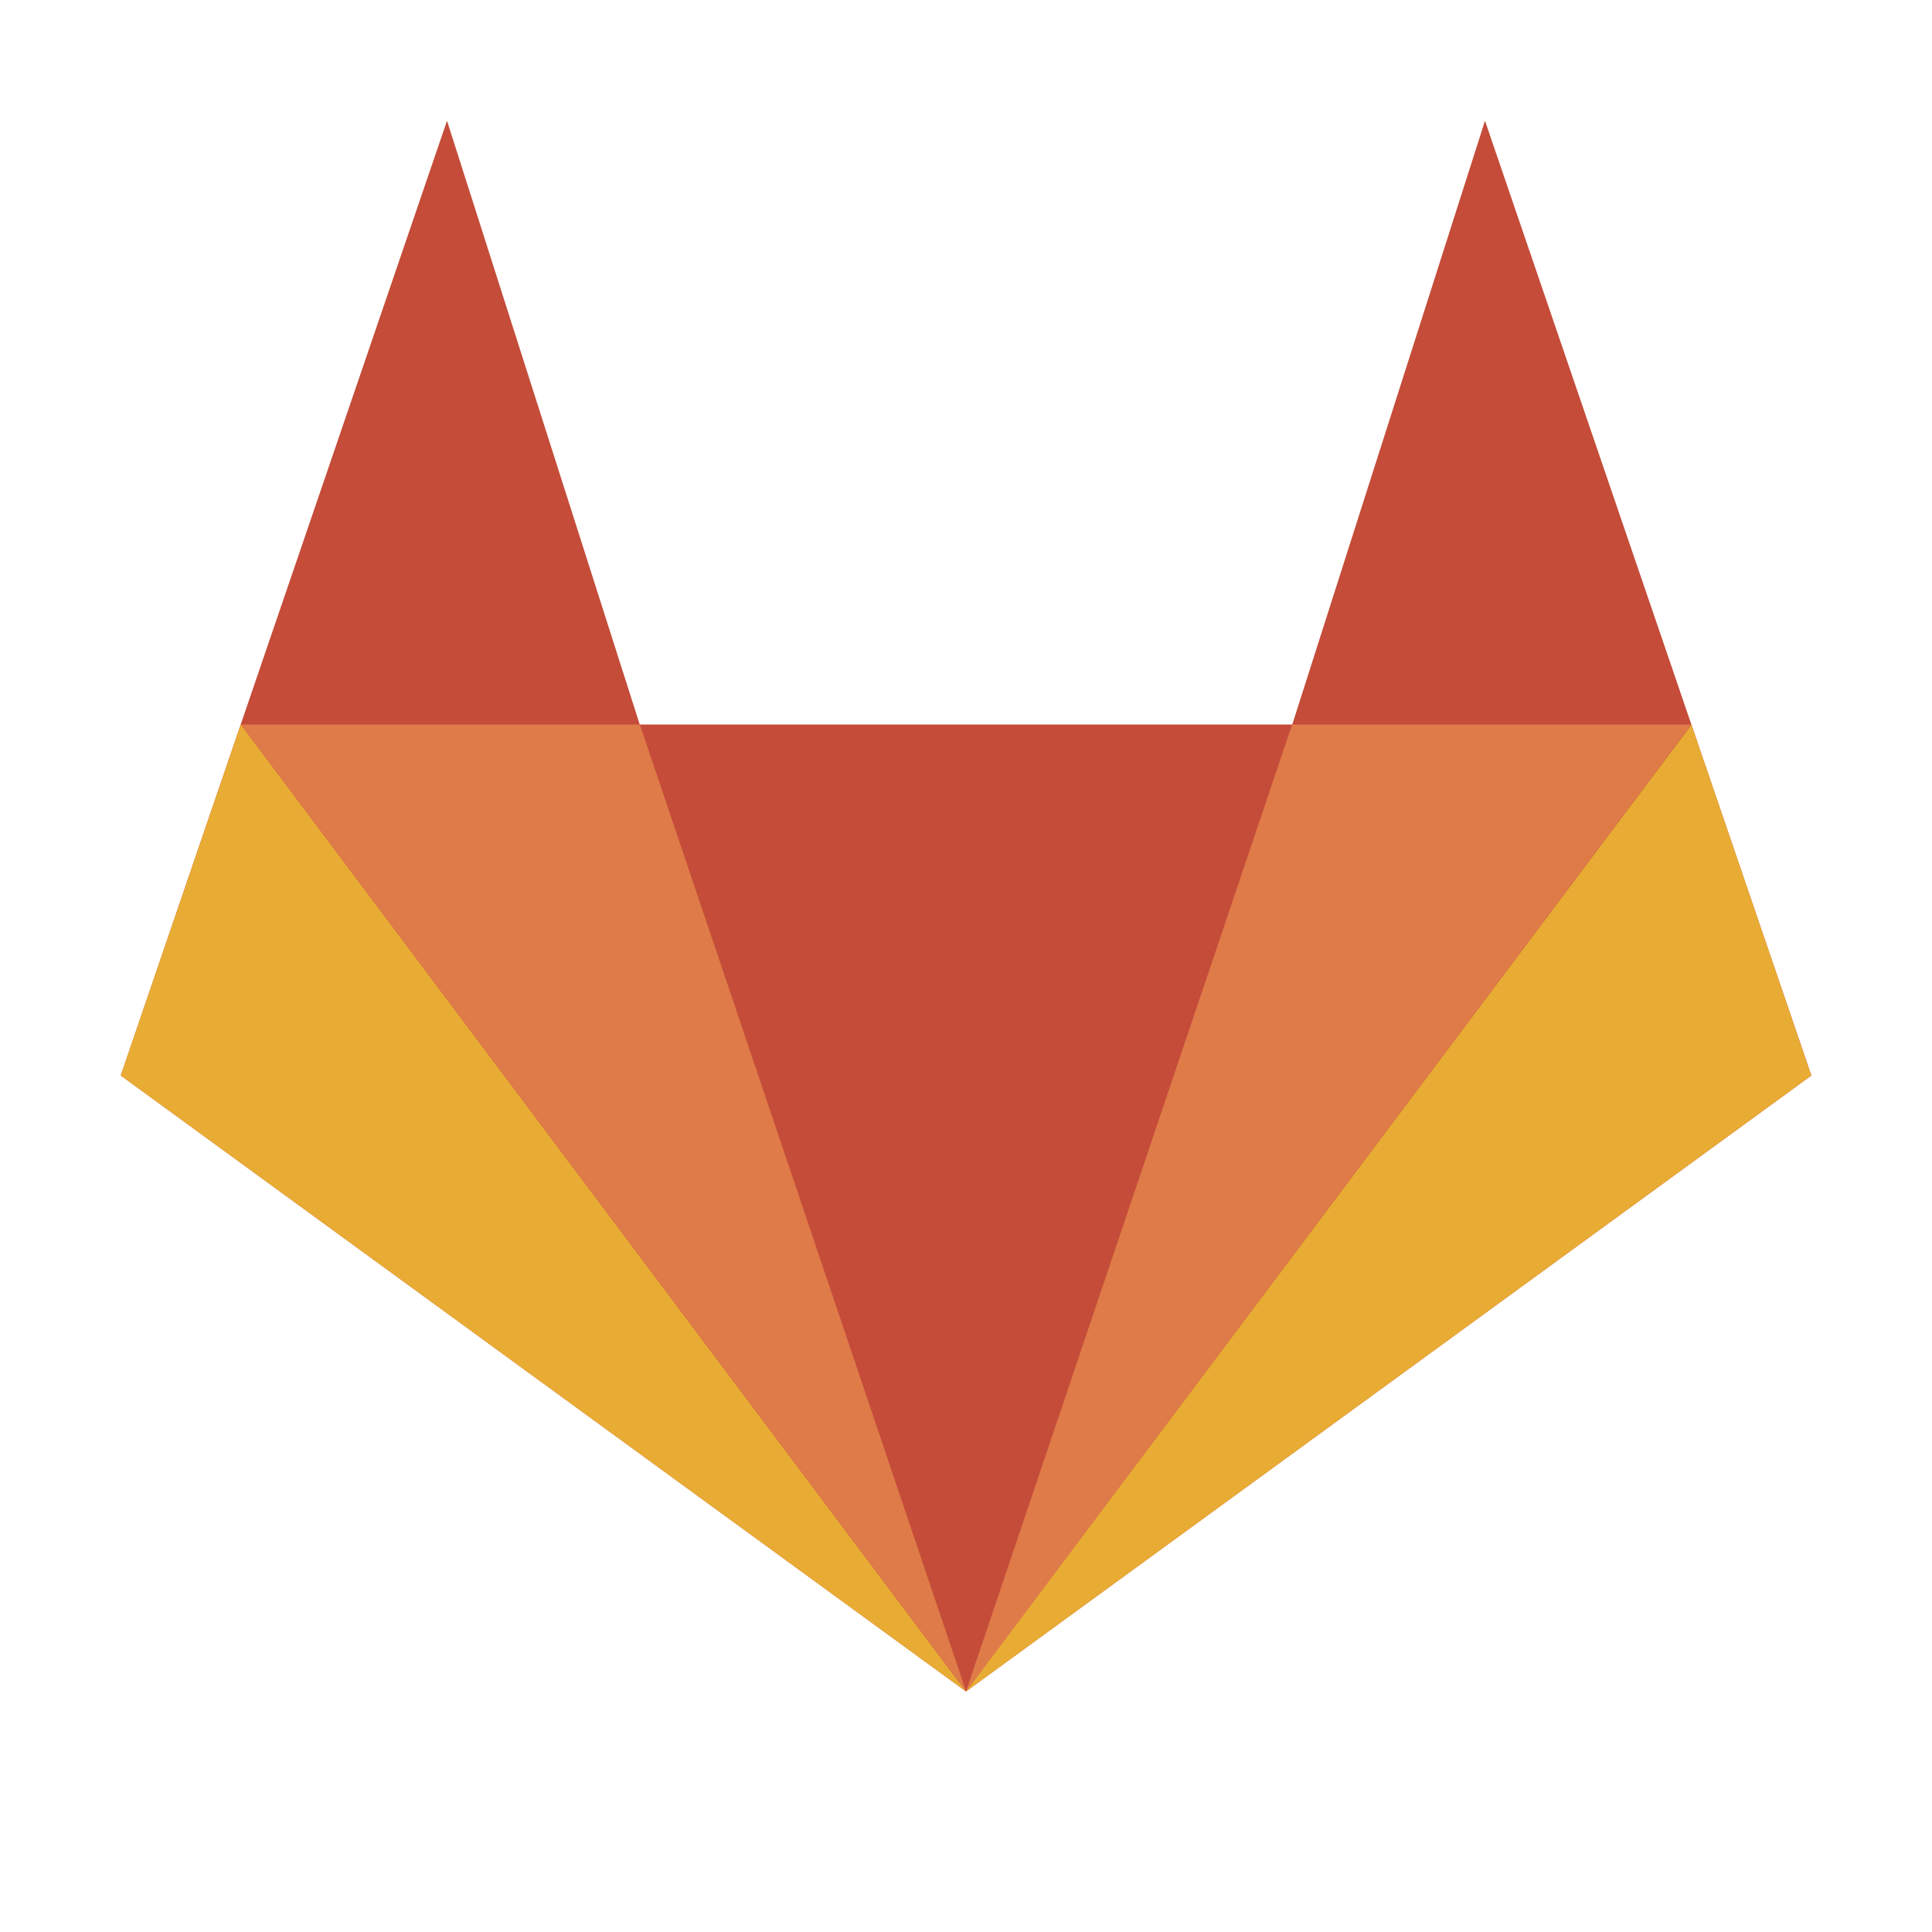
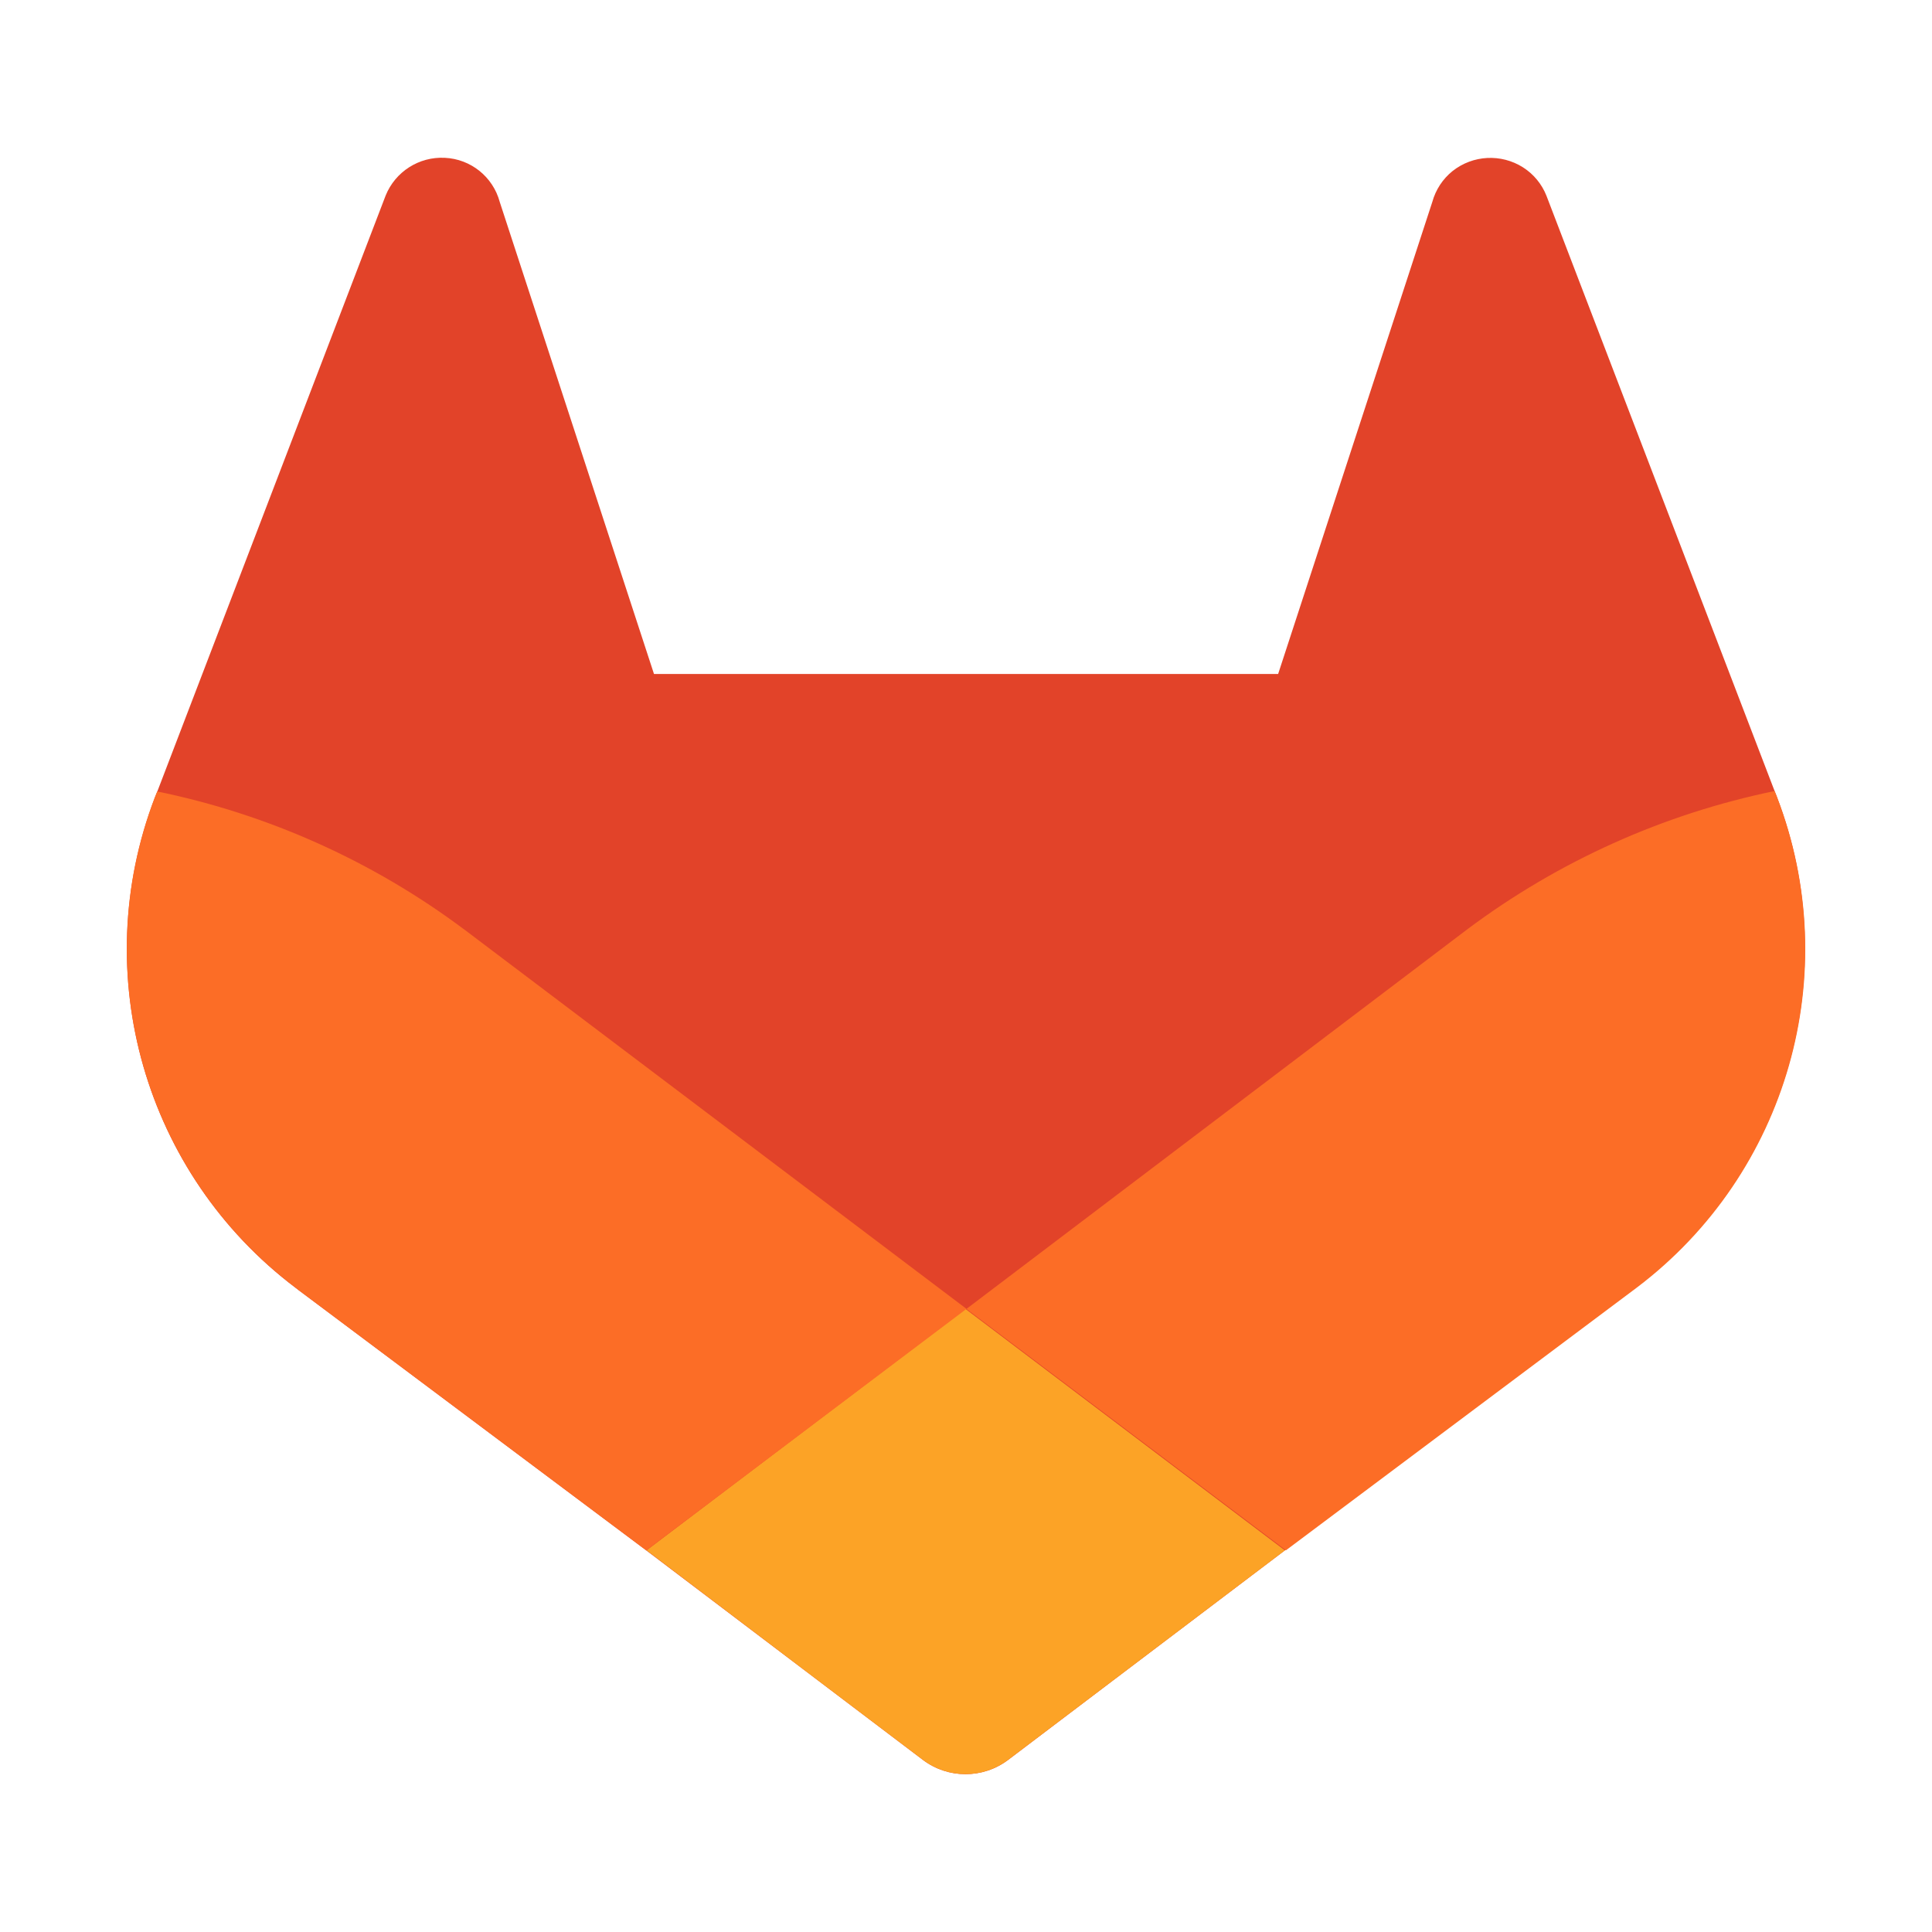
- <svg xmlns="http://www.w3.org/2000/svg" width="16" height="16" viewBox="0 0 16 16">
-   <g fill="none" fill-rule="evenodd">
-     <path fill="#C44C39" d="m12.298 1-1.596 5H5.298L3.702 1 1 8.907l7 5.101 7.001-5.101z" />
-     <path fill="#DF7B48" d="M10.701 6 8 14.008 14.007 6z" />
-     <path fill="#E8AC34" d="m8 14.008 7-5.101v-.001l-.992-2.904zM1 8.906v.001l7 5.101L1.994 6z" />
-     <path fill="#DF7B48" d="m1.994 6 6.007 8.008L5.299 6z" />
-   </g>
+ <svg xmlns="http://www.w3.org/2000/svg" width="16" height="16" viewBox="0 0 32 32" fill="none" aria-labelledby="tanukiHomeDesktop">
+   <path d="m29.433 13.202-.04-.1-3.779-9.86a.988.988 0 0 0-.388-.47 1.01 1.01 0 0 0-1.167.061.994.994 0 0 0-.335.51l-2.554 7.82H10.832L8.277 3.344a.989.989 0 0 0-.908-.73 1.002 1.002 0 0 0-.982.626l-3.784 9.876-.039.098a7.028 7.028 0 0 0 2.328 8.114l.014.01.033.026 5.764 4.315 2.85 2.158 1.732 1.312a1.173 1.173 0 0 0 1.414 0l1.732-1.312 2.851-2.158 5.797-4.34.016-.012a7.026 7.026 0 0 0 2.337-8.124z" fill="#e24329" style="stroke-width:.869" />
+   <path d="m29.433 13.202-.04-.1a12.812 12.812 0 0 0-5.087 2.288l-8.299 6.29a9752.193 9752.193 0 0 0 5.292 3.998l5.798-4.341.016-.012a7.028 7.028 0 0 0 2.32-8.124z" fill="#fc6d26" style="stroke-width:.869" />
+   <path d="m10.708 25.678 2.845 2.159 1.732 1.311a1.173 1.173 0 0 0 1.414 0l1.732-1.311 2.851-2.158s-2.463-1.86-5.292-4l-5.282 4z" fill="#fca326" style="stroke-width:.869" />
+   <path d="M7.69 15.396a12.781 12.781 0 0 0-5.086-2.287l-.04.098a7.028 7.028 0 0 0 2.33 8.12l.013.01.033.027 5.764 4.315 5.304-4-8.317-6.283z" fill="#fc6d26" style="stroke-width:.869" />
</svg>
